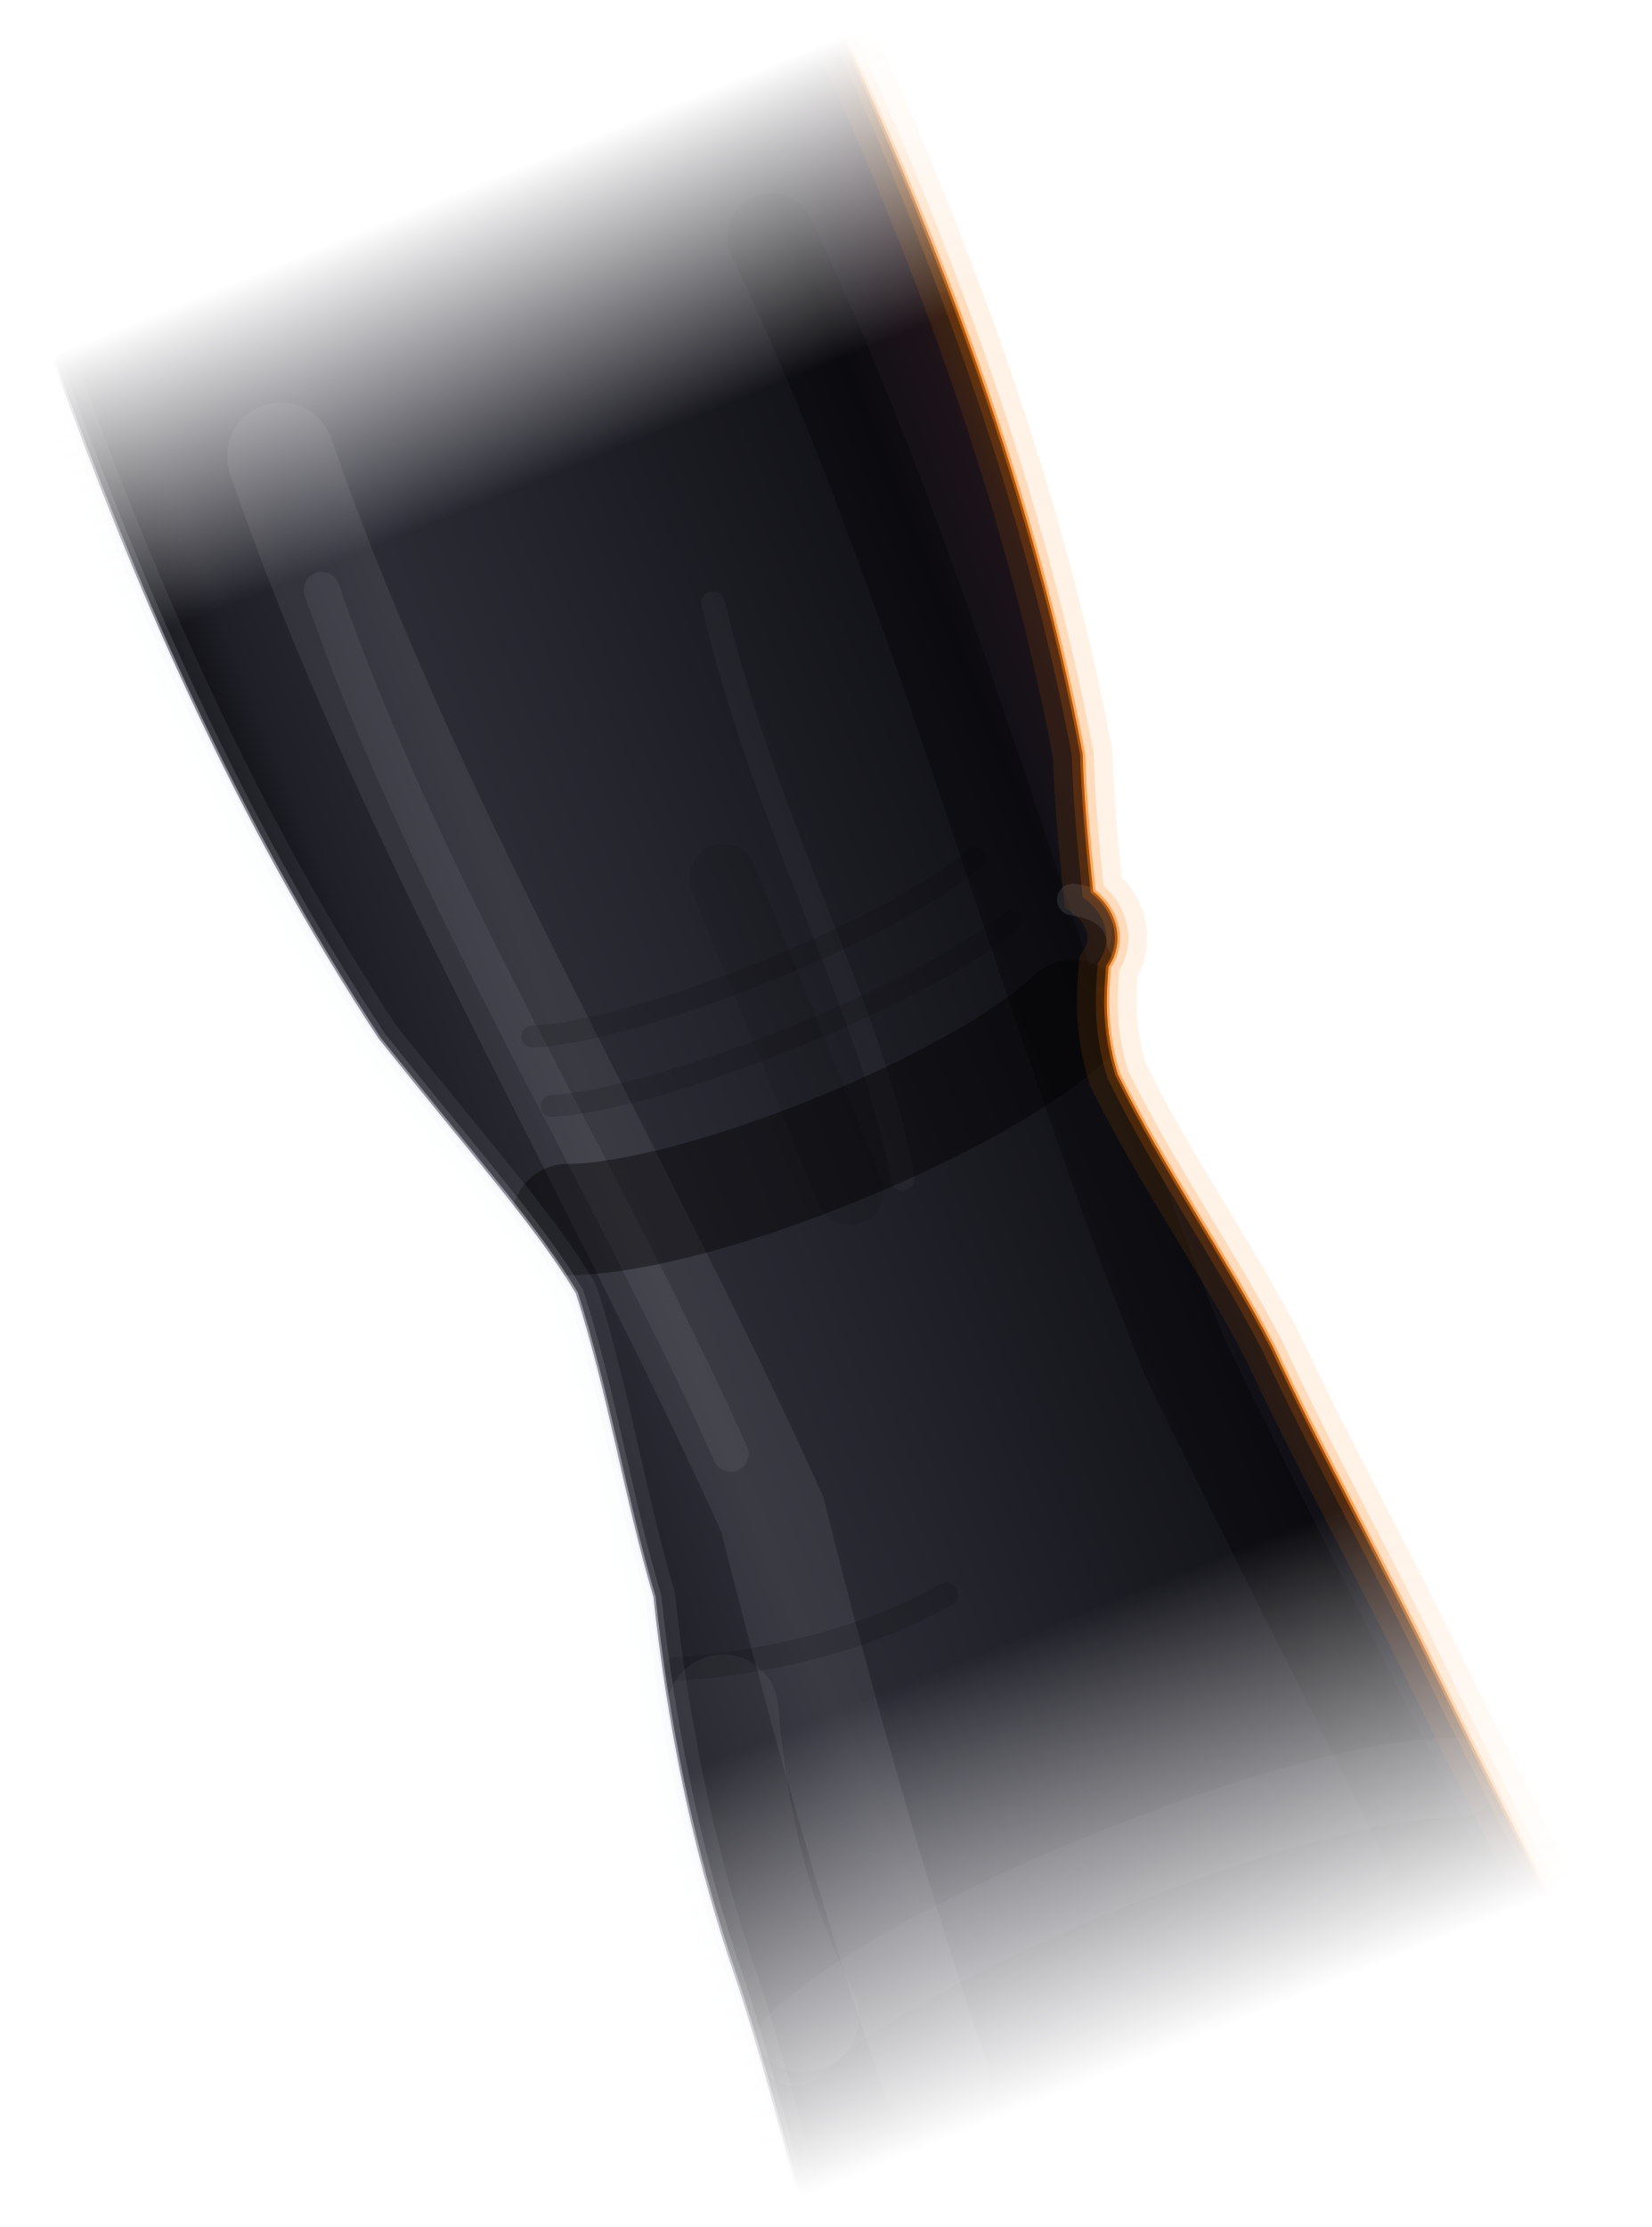
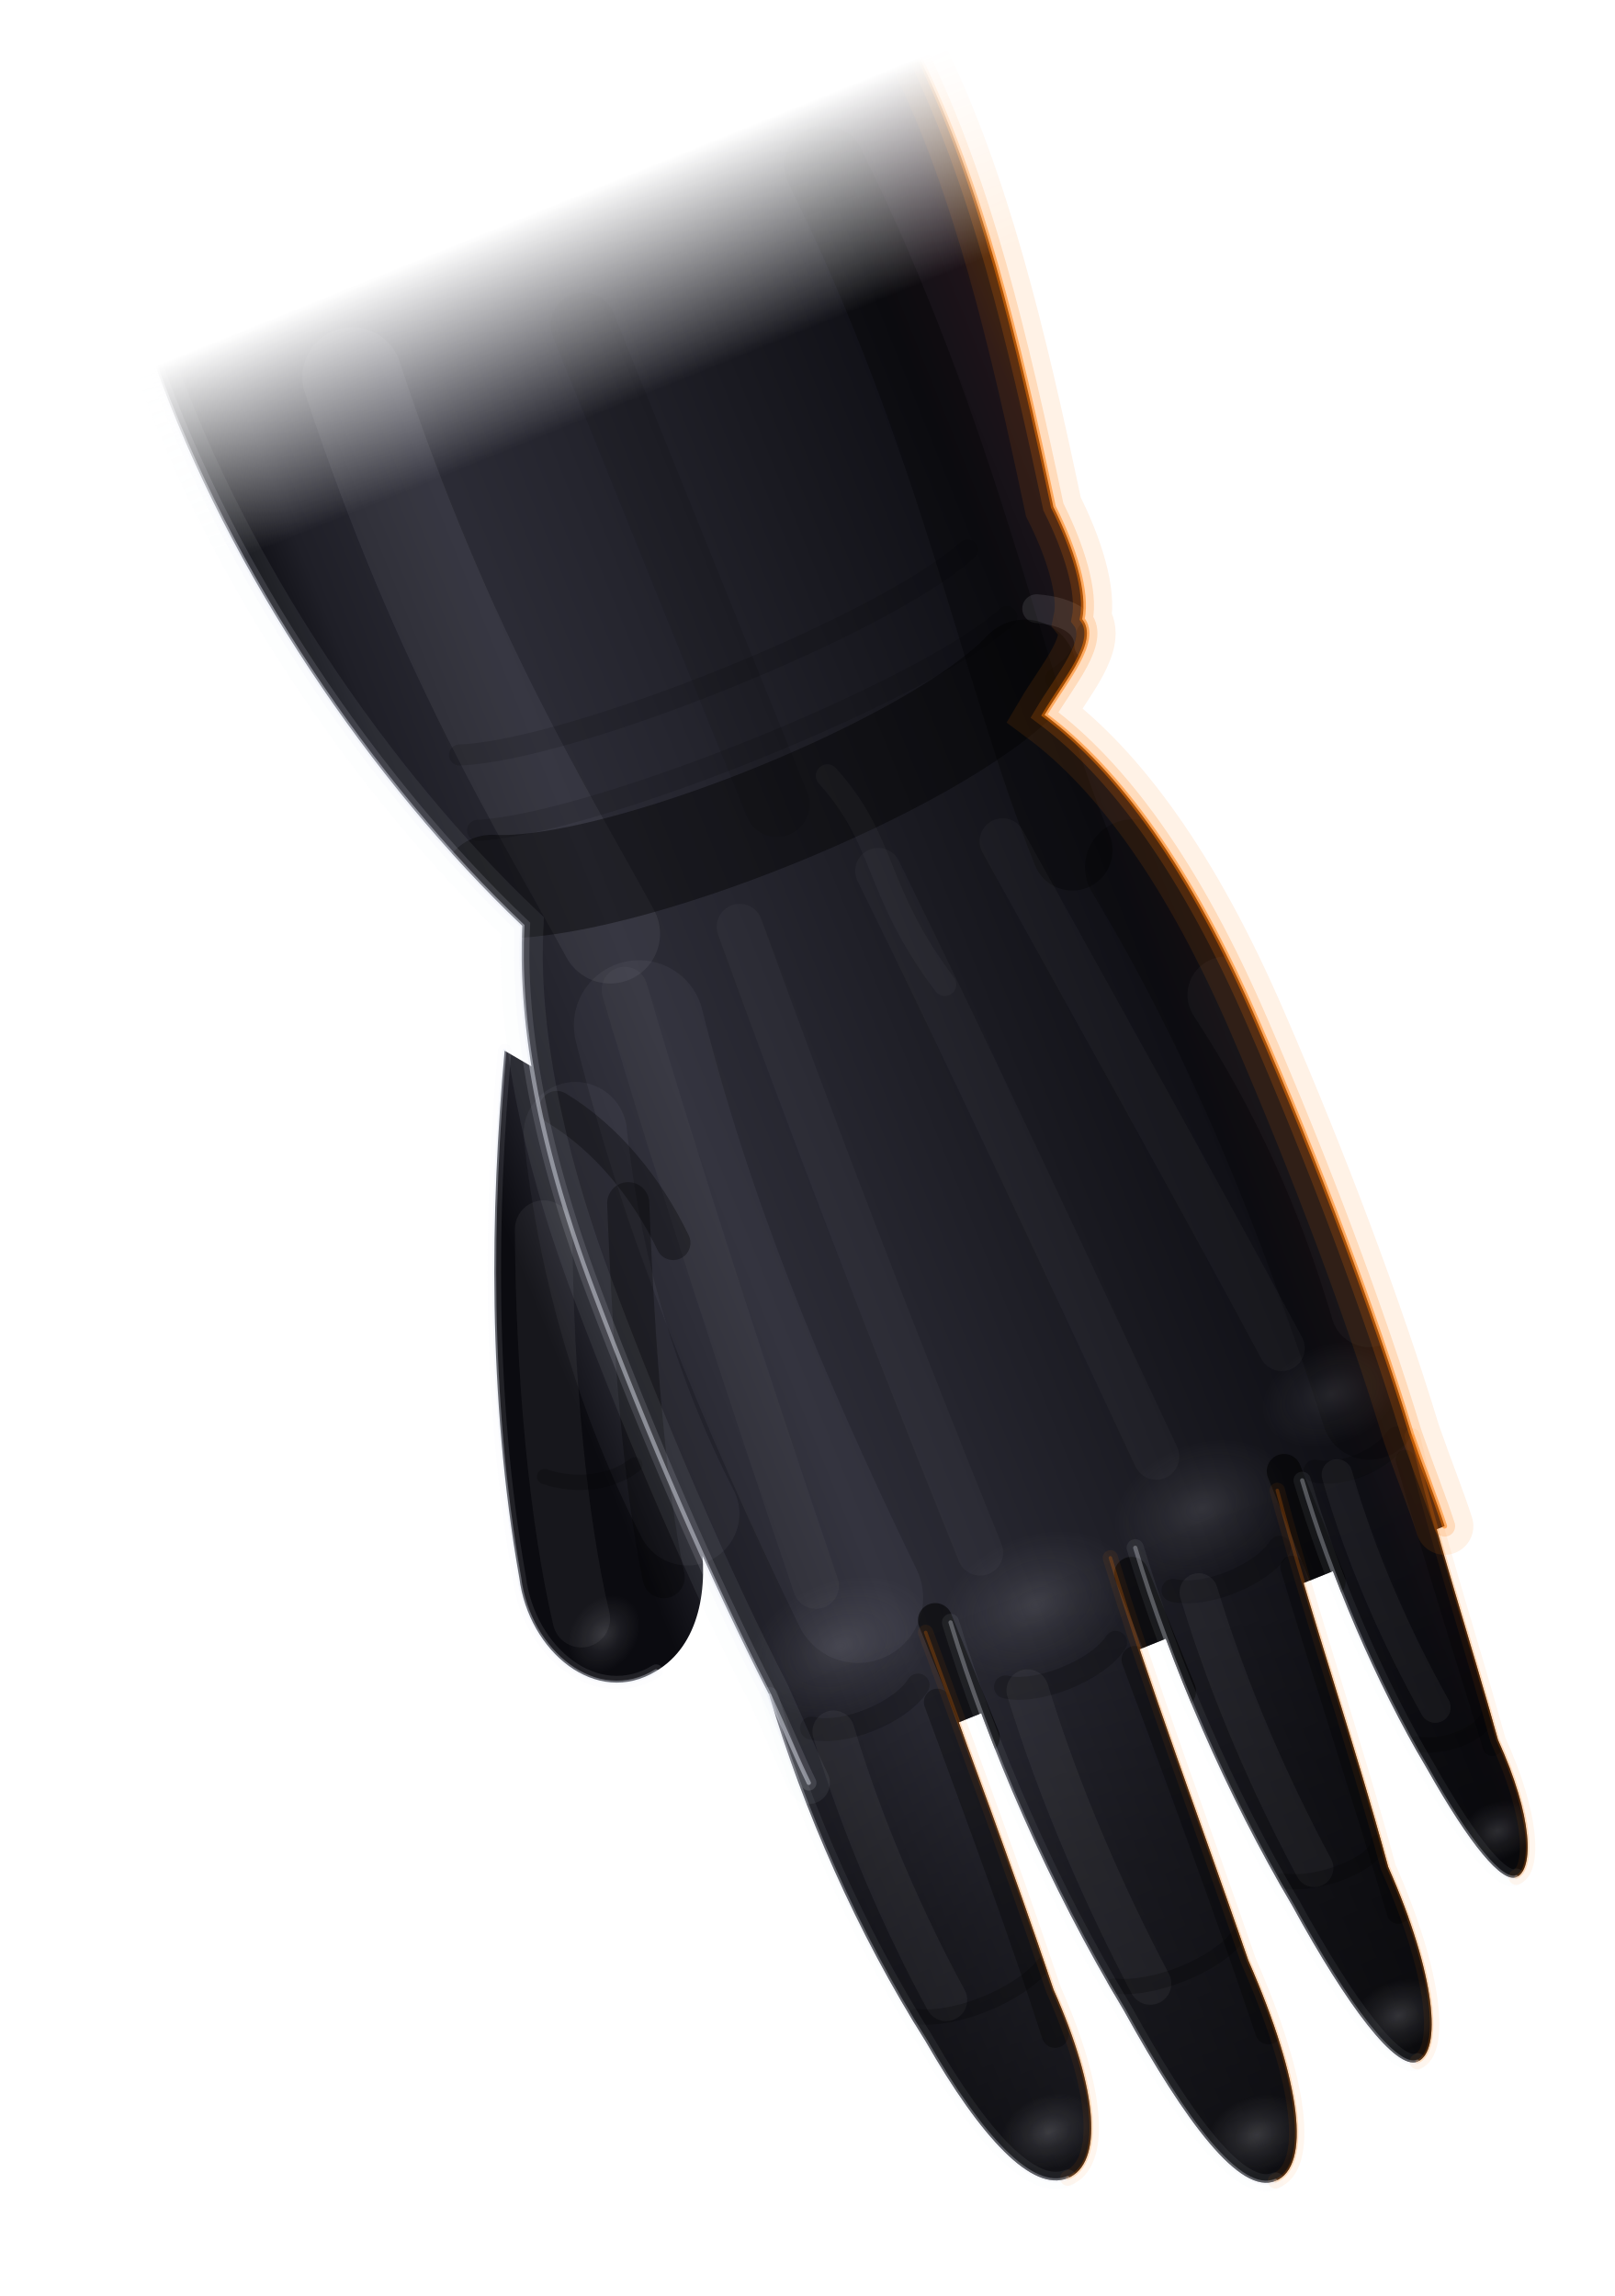
- <svg xmlns="http://www.w3.org/2000/svg" viewBox="0 0 831 1120" width="831" height="1120">
+ <svg xmlns="http://www.w3.org/2000/svg" viewBox="0 0 843 1199" width="843" height="1199">
  <defs>
-     <linearGradient id="cilindro" gradientUnits="userSpaceOnUse" x1="203" y1="0" x2="643" y2="0">
+     <linearGradient id="cilindro" gradientUnits="userSpaceOnUse" x1="191" y1="0" x2="621" y2="0">
      <stop offset="0" stop-color="#0B0B10" />
      <stop offset="0.08" stop-color="#1F1F27" />
      <stop offset="0.26" stop-color="#2C2C36" />
      <stop offset="0.42" stop-color="#25252E" />
      <stop offset="0.64" stop-color="#1A1A21" />
      <stop offset="0.85" stop-color="#101016" />
      <stop offset="0.95" stop-color="#1D1319" />
      <stop offset="1" stop-color="#2E1C11" />
    </linearGradient>
-     <linearGradient id="desvanece" gradientUnits="userSpaceOnUse" x1="0" y1="60" x2="0" y2="1060">
+     <linearGradient id="desvanece" gradientUnits="userSpaceOnUse" x1="0" y1="86" x2="0" y2="196">
      <stop offset="0" stop-color="#000000" />
-       <stop offset="0.15" stop-color="#FFFFFF" />
-       <stop offset="0.78" stop-color="#FFFFFF" />
-       <stop offset="1" stop-color="#000000" />
+       <stop offset="1" stop-color="#FFFFFF" />
    </linearGradient>
-     <mask id="pontas" maskUnits="userSpaceOnUse" x="-300" y="-300" width="1500" height="1800">
-       <rect x="-300" y="-300" width="1500" height="1800" fill="url(#desvanece)" />
+     <mask id="pontas" maskUnits="userSpaceOnUse" x="-300" y="-300" width="1600" height="2000">
+       <rect x="-300" y="-300" width="1600" height="2000" fill="url(#desvanece)" />
    </mask>
-     <path id="silhueta" d="M208 60       C 203 180 206 310 232 440       C 256 520 270 558 276 596       C 272 650 260 700 255 752       C 238 812 226 874 222 936       C 219 992 212 1030 210 1060       L 616 1060       C 614 1030 610 992 606 936       C 602 874 594 812 591 752       C 586 700 574 650 570 596       C 572 572 580 556 586 544       C 598 536 601 520 593 506       C 601 478 608 456 614 440       C 640 310 643 180 638 60 Z" />
+     <radialGradient id="realce">
+       <stop offset="0" stop-color="#F2F2FA" stop-opacity="0.9" />
+       <stop offset="0.45" stop-color="#F2F2FA" stop-opacity="0.4" />
+       <stop offset="1" stop-color="#F2F2FA" stop-opacity="0" />
+     </radialGradient>
+     <linearGradient id="dedosNaSombra" gradientUnits="userSpaceOnUse" x1="0" y1="846" x2="0" y2="1190">
+       <stop offset="0" stop-color="#000000" stop-opacity="0" />
+       <stop offset="0.45" stop-color="#000000" stop-opacity="0.34" />
+       <stop offset="1" stop-color="#000000" stop-opacity="0.62" />
+     </linearGradient>
+     <path id="silhueta" d="       M 191 86       C 186 200 214 330 259 429       C 240 470 224 532 222 620       C 220 700 222 782 228 849       C 229 870 229 886 230 900       L 588 900       C 589 886 589 870 590 849       C 596 782 598 700 596 620       C 594 532 578 470 553 429       C 570 416 594 404 590 390       C 598 378 600 354 598 330       C 614 240 626 160 621 86 Z        M 226 486       C 188 560 150 650 130 744       C 120 782 142 822 178 816       C 204 812 220 786 226 758       C 240 692 262 620 280 556 Z        M 228 850       C 222 912 224 982 236 1048       C 244 1106 258 1142 278 1142       C 298 1142 310 1106 308 1048       C 312 982 314 912 316 850 Z        M 330 850       C 324 918 326 996 338 1072       C 346 1138 358 1184 378 1184       C 398 1184 410 1142 408 1072       C 412 996 414 918 420 850 Z        M 434 850       C 428 914 430 988 440 1054       C 447 1114 458 1154 470 1154       C 484 1154 496 1116 494 1054       C 502 988 506 914 514 850 Z        M 528 850       C 523 902 524 962 532 1014       C 538 1060 546 1084 554 1084       C 564 1084 574 1058 572 1014       C 578 962 582 902 590 850 Z" />
    <clipPath id="corpo">
      <use href="#silhueta" />
    </clipPath>
-     <path id="ladoD" d="M638 60 C 643 180 640 310 614 440       C 608 456 601 478 593 506 C 601 520 598 536 586 544       C 580 556 572 572 570 596 C 574 650 586 700 591 752       C 594 812 602 874 606 936 C 610 992 614 1030 616 1060" />
-     <path id="ladoE" d="M208 60 C 203 180 206 310 232 440       C 256 520 270 558 276 596 C 272 650 260 700 255 752       C 238 812 226 874 222 936 C 219 992 212 1030 210 1060" />
+     <path id="ladoD" d="M621 86 C 626 160 614 240 598 330       C 600 354 598 378 590 390 C 594 404 570 416 553 429       C 578 470 594 532 596 620 C 598 700 596 782 590 849       C 589 870 589 886 588 900" />
+     <path id="ladoE" d="M191 86 C 186 200 214 330 259 429       C 240 470 224 532 222 620 C 220 700 222 782 228 849       C 229 870 229 886 230 900" />
+     <path id="ladoPolegar" d="M226 486 C 188 560 150 650 130 744       C 120 782 142 822 178 816" />
+     <g id="dedosE" fill="none">
+       <path d="M228 850 C 222 912 224 982 236 1048 C 244 1106 258 1142 278 1142" />
+       <path d="M330 850 C 324 918 326 996 338 1072 C 346 1138 358 1184 378 1184" />
+       <path d="M434 850 C 428 914 430 988 440 1054 C 447 1114 458 1154 470 1154" />
+       <path d="M528 850 C 523 902 524 962 532 1014 C 538 1060 546 1084 554 1084" />
+     </g>
+     <g id="dedosD" fill="none">
+       <path d="M316 850 C 314 912 312 982 308 1048 C 310 1106 298 1142 278 1142" />
+       <path d="M420 850 C 414 918 412 996 408 1072 C 410 1142 398 1184 378 1184" />
+       <path d="M514 850 C 506 914 502 988 494 1054 C 496 1116 484 1154 470 1154" />
+       <path d="M590 850 C 582 902 578 962 572 1014 C 574 1058 564 1084 554 1084" />
+     </g>
  </defs>
-   <g transform="rotate(-22 423 588)">
+   <g transform="rotate(-22 406 421)">
    <g mask="url(#pontas)">
      <use href="#silhueta" fill="url(#cilindro)" />
      <g clip-path="url(#corpo)" fill="none" stroke-linecap="round">
-         <path d="M296 150 C 286 340 318 540 326 736                  C 310 850 300 952 296 1030" stroke="#F2F2FA" stroke-opacity="0.07" stroke-width="54" />
-         <path d="M290 220 C 282 380 312 540 318 700" stroke="#F2F2FA" stroke-opacity="0.06" stroke-width="18" />
-         <path d="M566 140 C 578 330 548 540 548 740                  C 556 860 566 960 570 1030" stroke="#000000" stroke-opacity="0.3" stroke-width="44" />
-         <path d="M470 300 C 452 420 468 520 450 604" stroke="#F2F2FA" stroke-opacity="0.035" stroke-width="12" />
-         <path d="M423 430 C 423 492 423 548 423 600" stroke="#000000" stroke-opacity="0.1" stroke-width="34" />
-         <path d="M582 506 C 596 514 601 524 597 536" stroke="#F2F2FA" stroke-opacity="0.1" stroke-width="16" />
-         <path d="M578 546 C 590 544 597 538 600 530" stroke="#000000" stroke-opacity="0.22" stroke-width="12" />
+         <path d="M284 130 C 274 280 292 380 300 450" stroke="#F2F2FA" stroke-opacity="0.06" stroke-width="52" />
+         <path d="M554 120 C 566 280 540 400 540 500" stroke="#000000" stroke-opacity="0.3" stroke-width="42" />
+         <path d="M406 150 C 406 240 406 330 406 420" stroke="#000000" stroke-opacity="0.1" stroke-width="34" />
+         <path d="M570 376 C 586 384 592 394 588 404" stroke="#F2F2FA" stroke-opacity="0.1" stroke-width="15" />
+         <path d="M566 414 C 578 412 586 406 590 398" stroke="#000000" stroke-opacity="0.22" stroke-width="12" />
        <g stroke="#000000" stroke-opacity="0.13" stroke-width="11">
-           <path d="M304 468 C 354 486 494 486 544 468" />
-           <path d="M300 504 C 352 522 498 522 550 504" />
+           <path d="M262 334 C 318 354 494 354 548 334" />
+           <path d="M256 374 C 314 394 500 394 554 374" />
        </g>
-         <path d="M286 560 C 346 584 500 584 560 560" stroke="#000000" stroke-opacity="0.4" stroke-width="56" />
-         <path d="M266 818 C 248 876 242 926 246 976" stroke="#F2F2FA" stroke-opacity="0.055" stroke-width="56" />
-         <path d="M252 790 C 300 806 352 812 392 806" stroke="#000000" stroke-opacity="0.14" stroke-width="12" />
-         <path d="M236 988 C 306 958 526 958 596 988" stroke="#F2F2FA" stroke-opacity="0.045" stroke-width="40" />
+         <path d="M252 404 C 312 432 492 432 552 404" stroke="#000000" stroke-opacity="0.4" stroke-width="54" />
+         <path d="M296 500 C 282 600 282 700 290 820" stroke="#F2F2FA" stroke-opacity="0.045" stroke-width="68" />
+         <path d="M566 520 C 582 620 582 720 574 830" stroke="#000000" stroke-opacity="0.24" stroke-width="50" />
+         <path d="M244 540 C 224 610 218 680 224 746" stroke="#F2F2FA" stroke-opacity="0.045" stroke-width="54" />
+         <path d="M586 600 C 598 660 600 720 594 780" stroke="#F2F2FA" stroke-opacity="0.03" stroke-width="40" />
+         <path d="M452 540 C 436 480 452 460 436 416" stroke="#F2F2FA" stroke-opacity="0.03" stroke-width="12" />
+         <g stroke="#F2F2FA" stroke-opacity="0.03" stroke-width="24">
+           <path d="M296 480 C 286 580 278 700 272 806" />
+           <path d="M364 472 C 360 580 358 700 358 822" />
+           <path d="M442 472 C 450 580 456 700 462 810" />
+           <path d="M508 482 C 520 580 534 690 544 782" />
+         </g>
+         <g fill="url(#realce)" stroke="none">
+           <ellipse cx="272" cy="840" rx="50" ry="34" opacity="0.14" />
+           <ellipse cx="375" cy="858" rx="52" ry="36" opacity="0.15" />
+           <ellipse cx="474" cy="844" rx="48" ry="34" opacity="0.14" />
+           <ellipse cx="559" cy="814" rx="38" ry="26" opacity="0.12" />
+         </g>
+         <rect x="100" y="846" width="700" height="344" fill="url(#dedosNaSombra)" stroke="none" />
+         <g stroke="#000000" stroke-opacity="0.2" stroke-width="12">
+           <path d="M242 874 C 256 884 288 884 302 874" />
+           <path d="M344 892 C 358 902 392 902 406 892" />
+           <path d="M444 878 C 458 888 490 888 504 878" />
+           <path d="M536 848 C 548 856 570 856 582 848" />
+         </g>
+         <g stroke="#000000" stroke-opacity="0.55" stroke-width="18">
+           <path d="M323 846 L 323 912" />
+           <path d="M427 862 L 427 928" />
+           <path d="M521 842 L 521 904" />
+         </g>
+         <g stroke="#F2F2FA" stroke-opacity="0.05">
+           <path d="M252 880 C 247 934 249 988 254 1032" stroke-width="22" />
+           <path d="M354 898 C 349 956 351 1014 356 1064" stroke-width="22" />
+           <path d="M456 884 C 451 940 453 994 458 1040" stroke-width="20" />
+           <path d="M546 854 C 541 900 543 946 548 986" stroke-width="16" />
+         </g>
+         <g stroke="#000000" stroke-opacity="0.3">
+           <path d="M308 886 C 306 952 304 1016 300 1070" stroke-width="14" />
+           <path d="M412 904 C 410 976 408 1044 404 1110" stroke-width="14" />
+           <path d="M506 890 C 500 954 496 1016 490 1078" stroke-width="12" />
+           <path d="M582 860 C 576 918 572 970 568 1016" stroke-width="10" />
+         </g>
+         <g stroke="#000000" stroke-opacity="0.22" stroke-width="8">
+           <path d="M236 1034 C 254 1044 290 1044 308 1034" />
+           <path d="M338 1058 C 356 1068 392 1068 408 1058" />
+           <path d="M440 1040 C 456 1050 490 1050 494 1040" />
+           <path d="M532 1000 C 544 1008 566 1008 572 1000" />
+         </g>
+         <g fill="url(#realce)" stroke="none">
+           <ellipse cx="278" cy="1116" rx="26" ry="19" opacity="0.2" />
+           <ellipse cx="378" cy="1158" rx="27" ry="20" opacity="0.2" />
+           <ellipse cx="470" cy="1128" rx="25" ry="18" opacity="0.19" />
+           <ellipse cx="554" cy="1058" rx="20" ry="15" opacity="0.17" />
+         </g>
+         <path d="M210 580 C 182 650 160 724 152 776" stroke="#F2F2FA" stroke-opacity="0.055" stroke-width="30" />
+         <path d="M256 584 C 230 656 208 726 200 772" stroke="#000000" stroke-opacity="0.3" stroke-width="22" />
+         <path d="M162 700 C 176 712 194 716 208 712" stroke="#000000" stroke-opacity="0.2" stroke-width="8" />
+         <ellipse cx="160" cy="788" rx="22" ry="17" fill="url(#realce)" opacity="0.18" stroke="none" transform="rotate(-32 160 788)" />
+         <path d="M240 524 C 258 548 268 580 270 612" stroke="#000000" stroke-opacity="0.3" stroke-width="18" />
      </g>
      <g fill="none" stroke-linecap="round">
        <g stroke="#FF7700">
          <use href="#ladoD" stroke-width="30" opacity="0.1" />
          <use href="#ladoD" stroke-width="11" opacity="0.18" />
          <use href="#ladoD" stroke-width="2.6" opacity="0.5" />
+           <use href="#dedosD" stroke-width="8" opacity="0.07" />
+           <use href="#dedosD" stroke-width="1.8" opacity="0.22" />
        </g>
        <g stroke="#E6EAF6">
          <use href="#ladoE" stroke-width="22" opacity="0.07" />
          <use href="#ladoE" stroke-width="8" opacity="0.13" />
          <use href="#ladoE" stroke-width="2.2" opacity="0.45" />
+           <use href="#ladoPolegar" stroke-width="7" opacity="0.1" />
+           <use href="#ladoPolegar" stroke-width="2" opacity="0.35" />
+           <use href="#dedosE" stroke-width="9" opacity="0.07" />
+           <use href="#dedosE" stroke-width="2.2" opacity="0.3" />
        </g>
      </g>
    </g>
  </g>
</svg>
